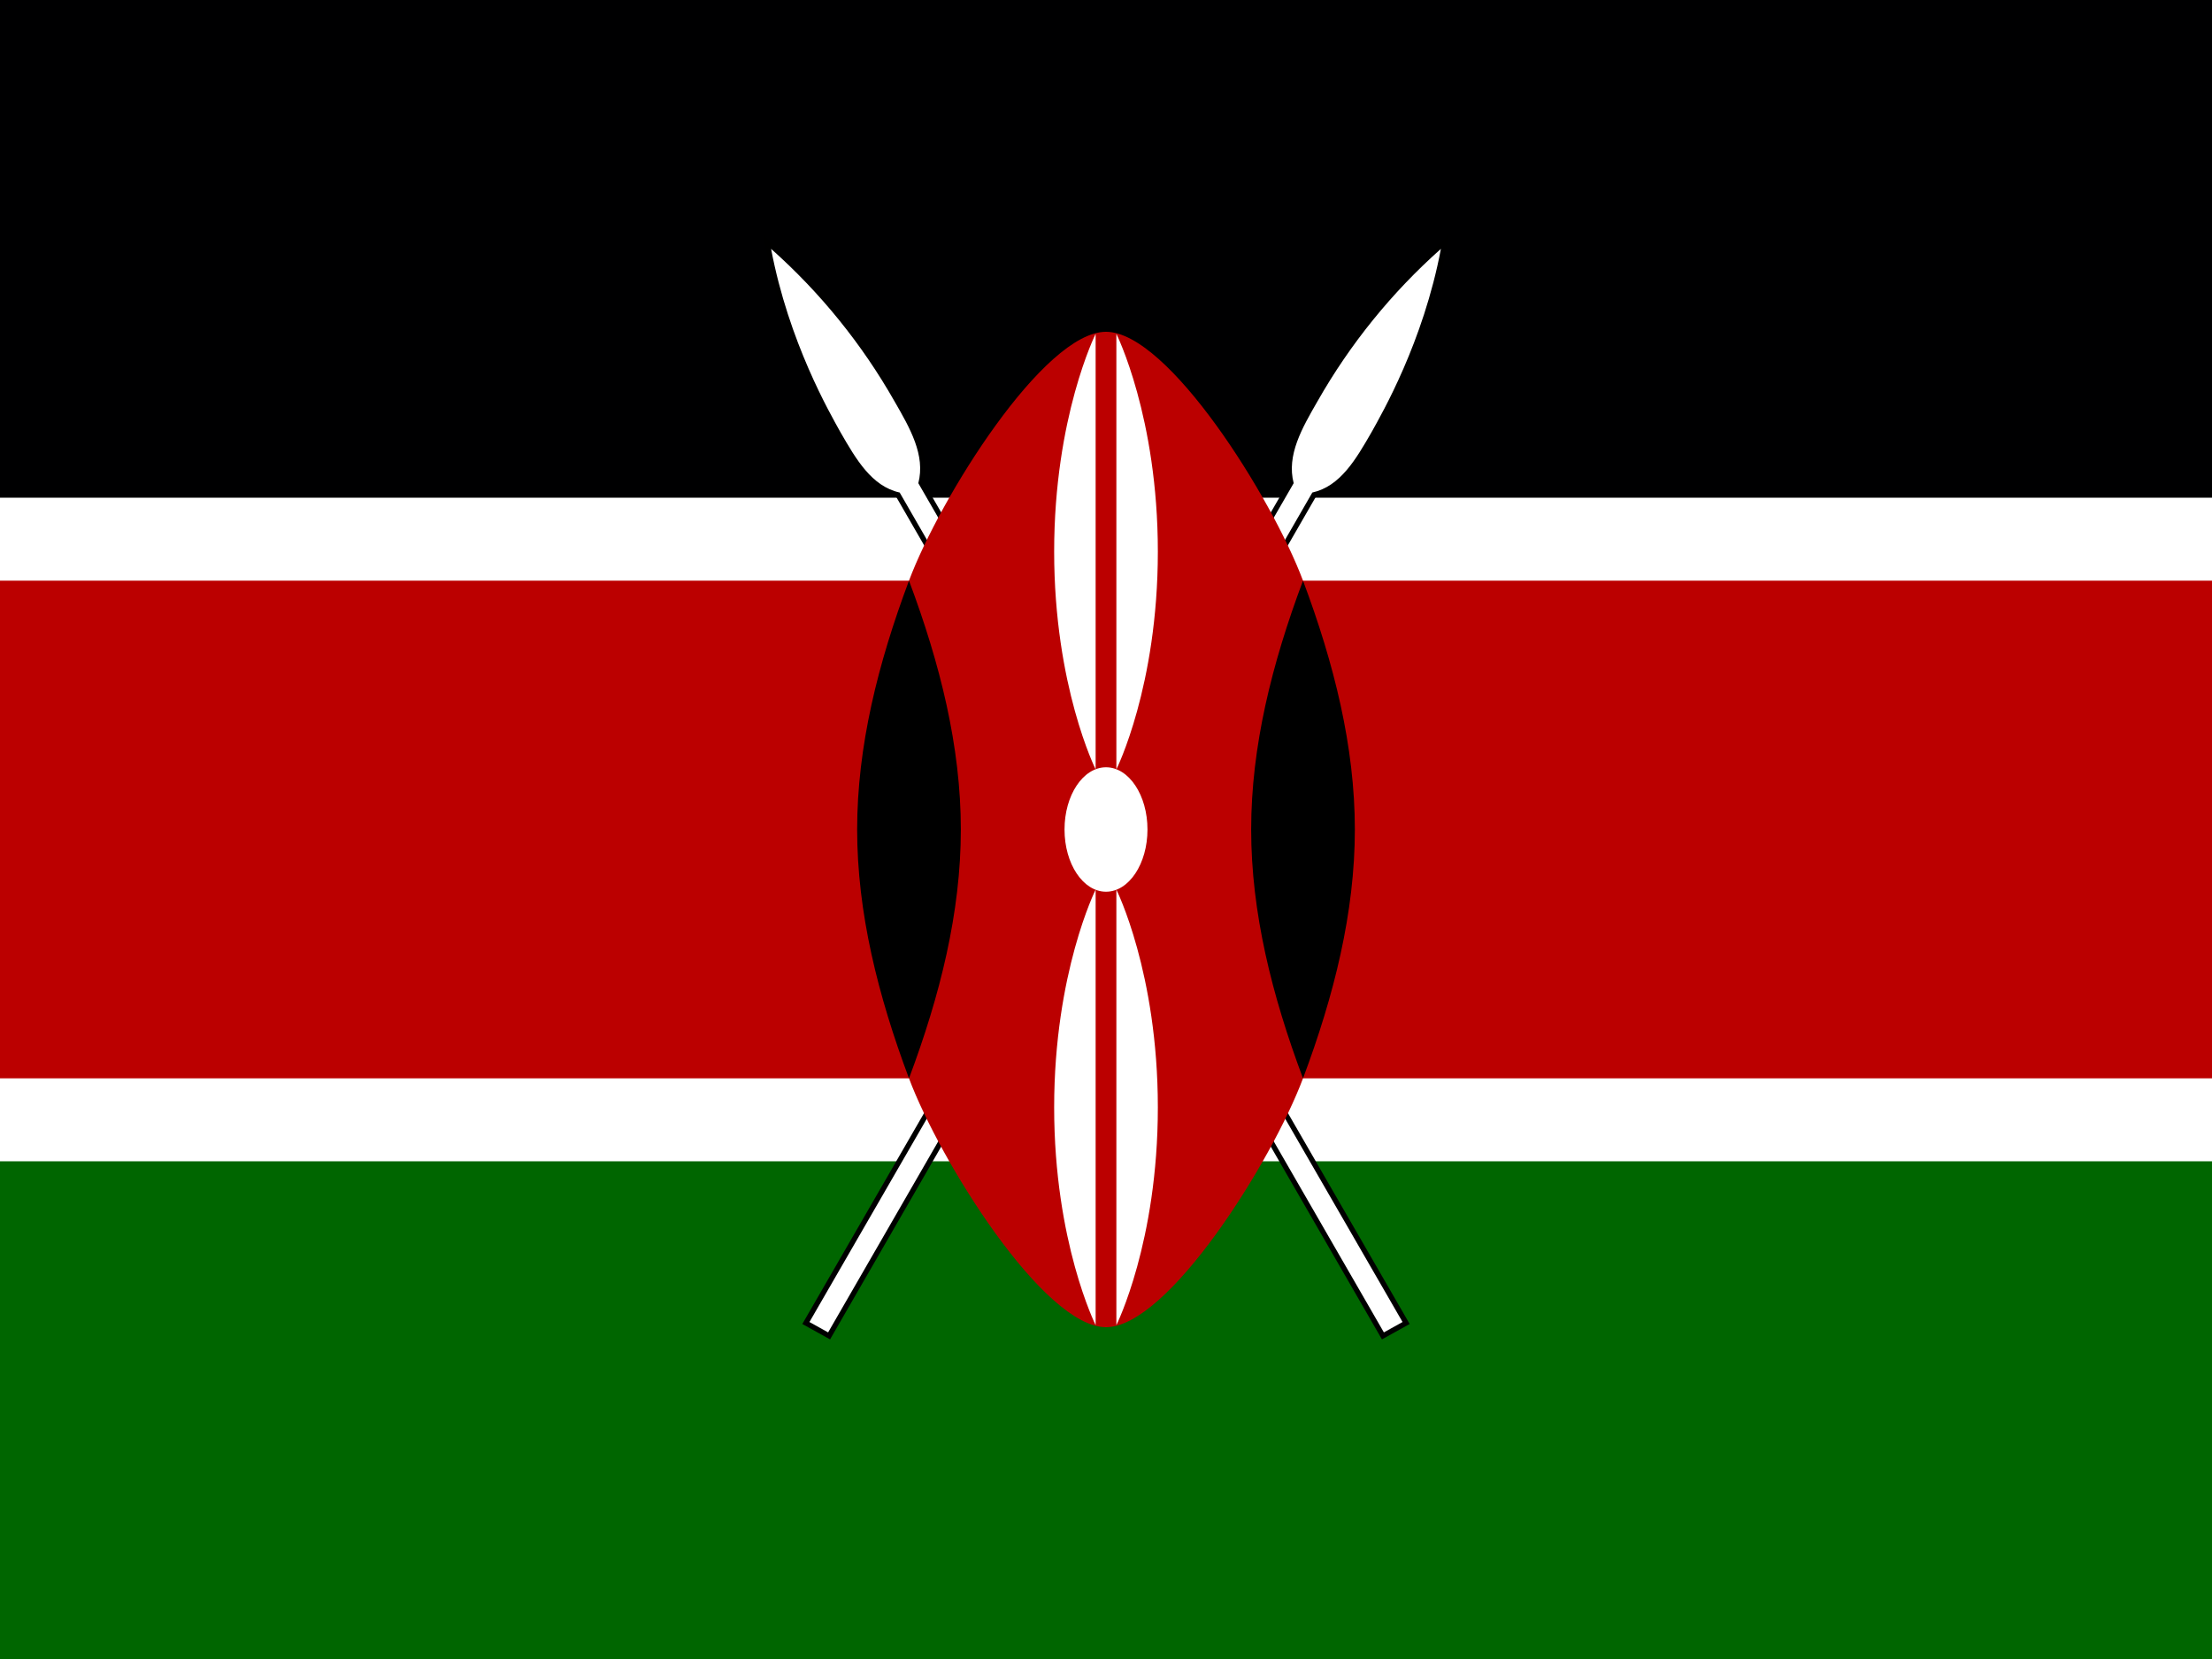
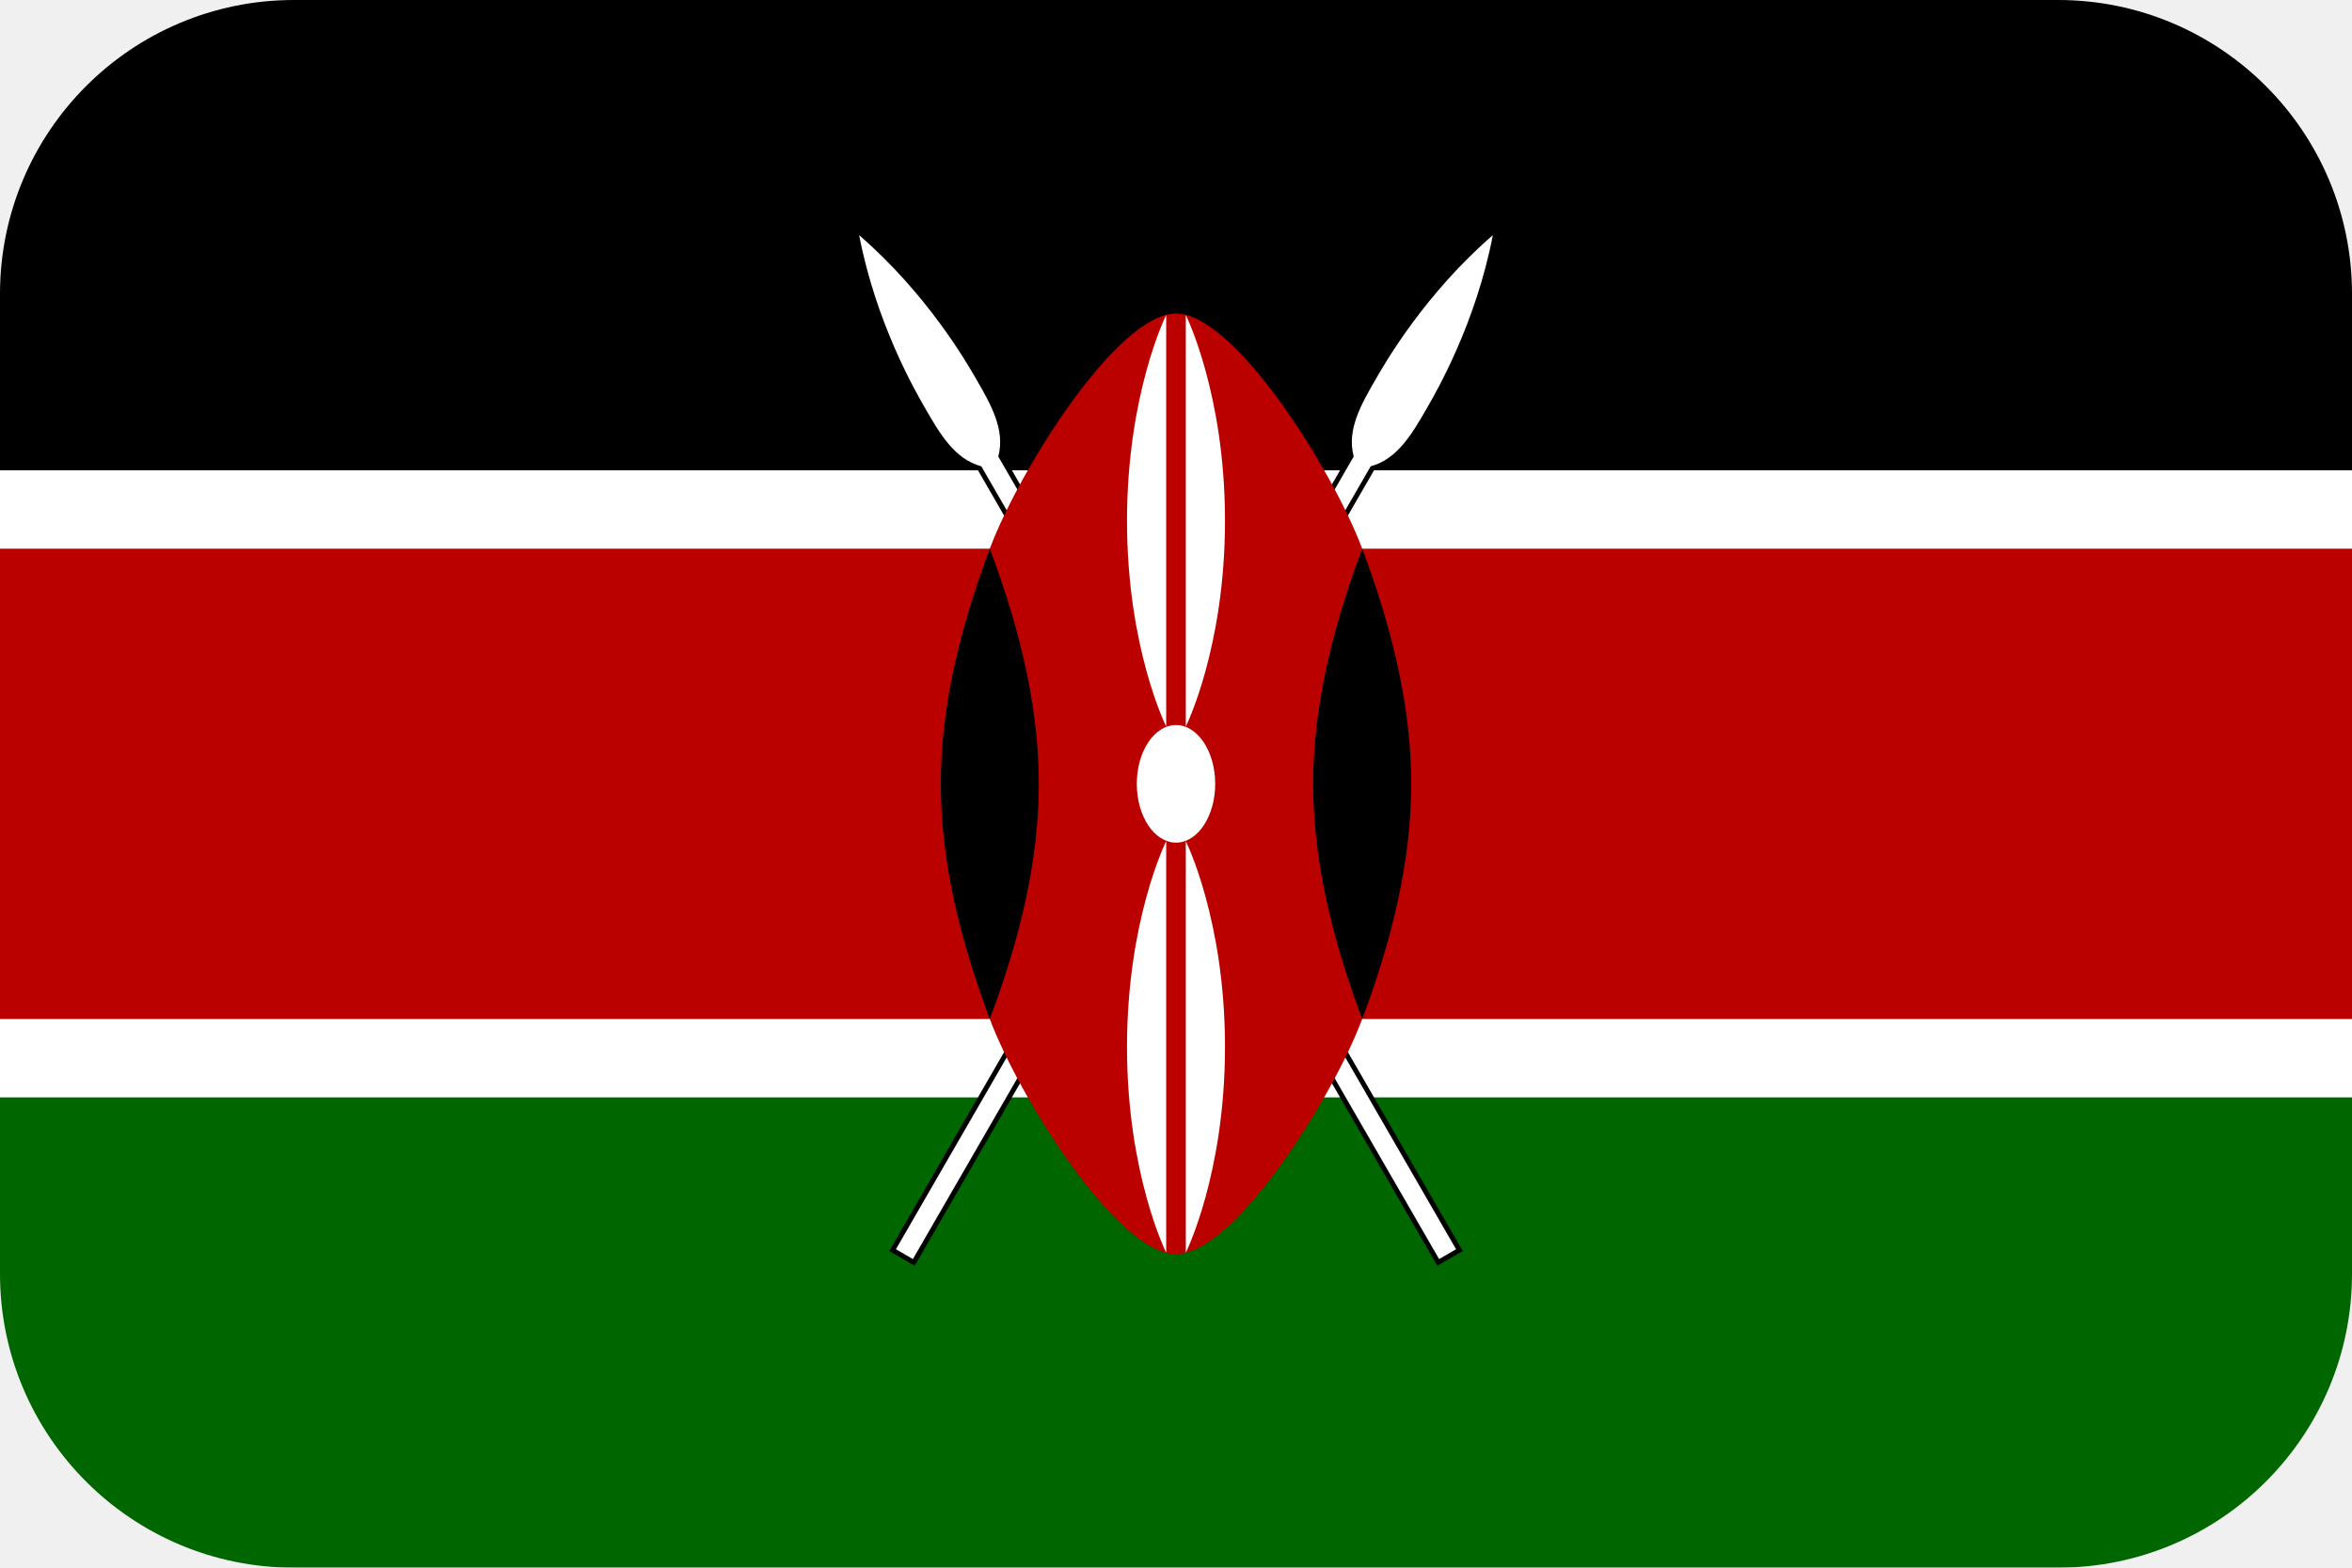
- <svg xmlns="http://www.w3.org/2000/svg" xmlns:xlink="http://www.w3.org/1999/xlink" id="flag-icons-ke" viewBox="0 0 640 480">
+ <svg xmlns="http://www.w3.org/2000/svg" xmlns:xlink="http://www.w3.org/1999/xlink" viewBox="-120 -80 240 160">
  <defs>
-     <path id="ke-a" stroke-miterlimit="10" d="m-28.6 47.5 1.8 1 46.7-81c2.7-.6 4.2-3.2 5.7-5.8 1-1.8 5-8.7 6.7-17.7a58 58 0 0 0-11.9 14.7c-1.5 2.6-3 5.2-2.3 7.9z" />
+     <mask id="fa-flag-rounded-ke" maskUnits="userSpaceOnUse" x="-120.0" y="-80.0" width="240.0" height="160.0">
+       <rect x="-120.0" y="-80.0" width="240.0" height="160.0" rx="30.0" ry="30.0" fill="#fff" />
+     </mask>
  </defs>
-   <path fill="#fff" d="M0 0h640v480H0z" />
-   <path fill="#000001" d="M0 0h640v144H0z" />
-   <path fill="#060" d="M0 336h640v144H0z" />
-   <g id="ke-b" transform="matrix(3 0 0 3 320 240)">
-     <use xlink:href="#ke-a" width="100%" height="100%" stroke="#000" />
-     <use xlink:href="#ke-a" width="100%" height="100%" fill="#fff" />
-   </g>
-   <use xlink:href="#ke-b" width="100%" height="100%" transform="matrix(-1 0 0 1 640 0)" />
-   <path fill="#b00" d="M640.5 168H377c-9-24-39-72-57-72s-48 48-57 72H-.2v144H263c9 24 39 72 57 72s48-48 57-72h263.5z" />
-   <path id="ke-c" d="M377 312c9-24 15-48 15-72s-6-48-15-72c-9 24-15 48-15 72s6 48 15 72" />
-   <use xlink:href="#ke-c" width="100%" height="100%" transform="matrix(-1 0 0 1 640 0)" />
-   <g fill="#fff" transform="matrix(3 0 0 3 320 240)">
-     <ellipse rx="4" ry="6" />
-     <path id="ke-d" d="M1 5.8s4 8 4 21-4 21-4 21z" />
-     <use xlink:href="#ke-d" width="100%" height="100%" transform="scale(-1)" />
-     <use xlink:href="#ke-d" width="100%" height="100%" transform="scale(-1 1)" />
-     <use xlink:href="#ke-d" width="100%" height="100%" transform="scale(1 -1)" />
+   <g mask="url(#fa-flag-rounded-ke)">
+     <defs>
+       <path id="spearshape" d="M -1,55.426 h 2 V -38 C 3,-40 3,-43 3,-46 C 3,-48 3,-56 0,-64.663 C -3,-56 -3,-48 -3,-46 C -3,-43 -3,-40 -1,-38 z" stroke-miterlimit="10" transform="rotate(30)" />
+     </defs>
+     <rect x="-120" y="-80" width="240" height="160" fill="#fff" />
+     <rect x="-120" y="-80" width="240" height="48" />
+     <rect x="-120" y="32" width="240" height="48" fill="#060" />
+     <g id="spear">
+       <use xlink:href="#spearshape" stroke="#000" />
+       <use xlink:href="#spearshape" fill="#fff" />
+     </g>
+     <use xlink:href="#spear" transform="scale(-1,1)" />
+     <path fill="#b00" d="M -120,-24 V 24 H -19 c 3,8 13,24 19,24 s 16,-16 19,-24 H 120 V -24 H 19 c -3,-8 -13,-24 -19,-24 s -16,16 -19,24 z" />
+     <path id="deco_r" d="M 19,24 c 3,-8 5,-16 5,-24 s -2,-16 -5,-24 c -3,8 -5,16 -5,24 s 2,16 5,24" />
+     <use xlink:href="#deco_r" transform="scale(-1,1)" />
+     <g fill="#fff">
+       <ellipse rx="4" ry="6" />
+       <path id="deco_br" d="M 1,5.85 c 0,0 4,8 4,21 s -4,21 -4,21 z" />
+       <use xlink:href="#deco_br" transform="scale(-1)" />
+       <use xlink:href="#deco_br" transform="scale(-1,1)" />
+       <use xlink:href="#deco_br" transform="scale(1,-1)" />
+     </g>
  </g>
</svg>
